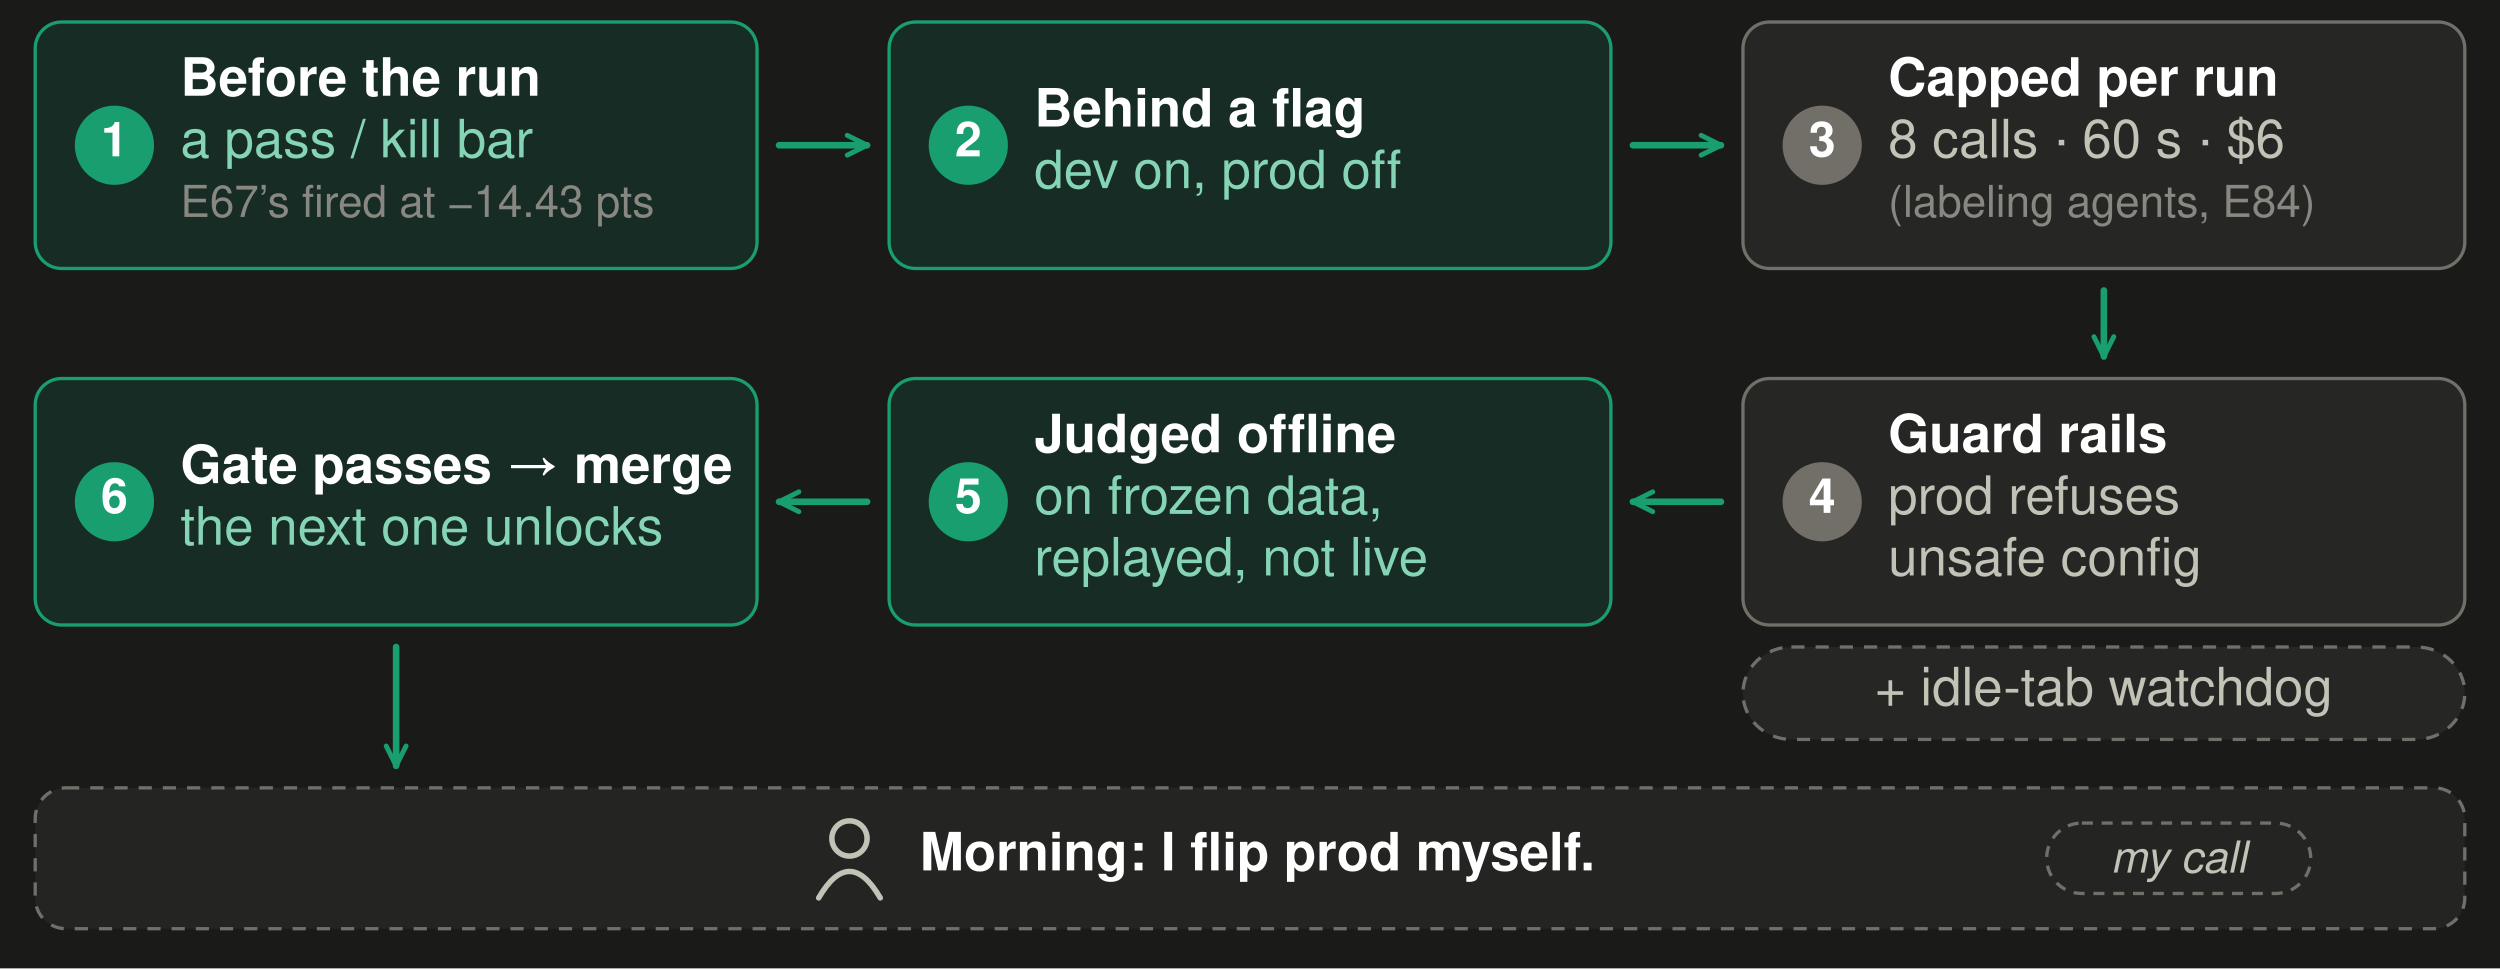
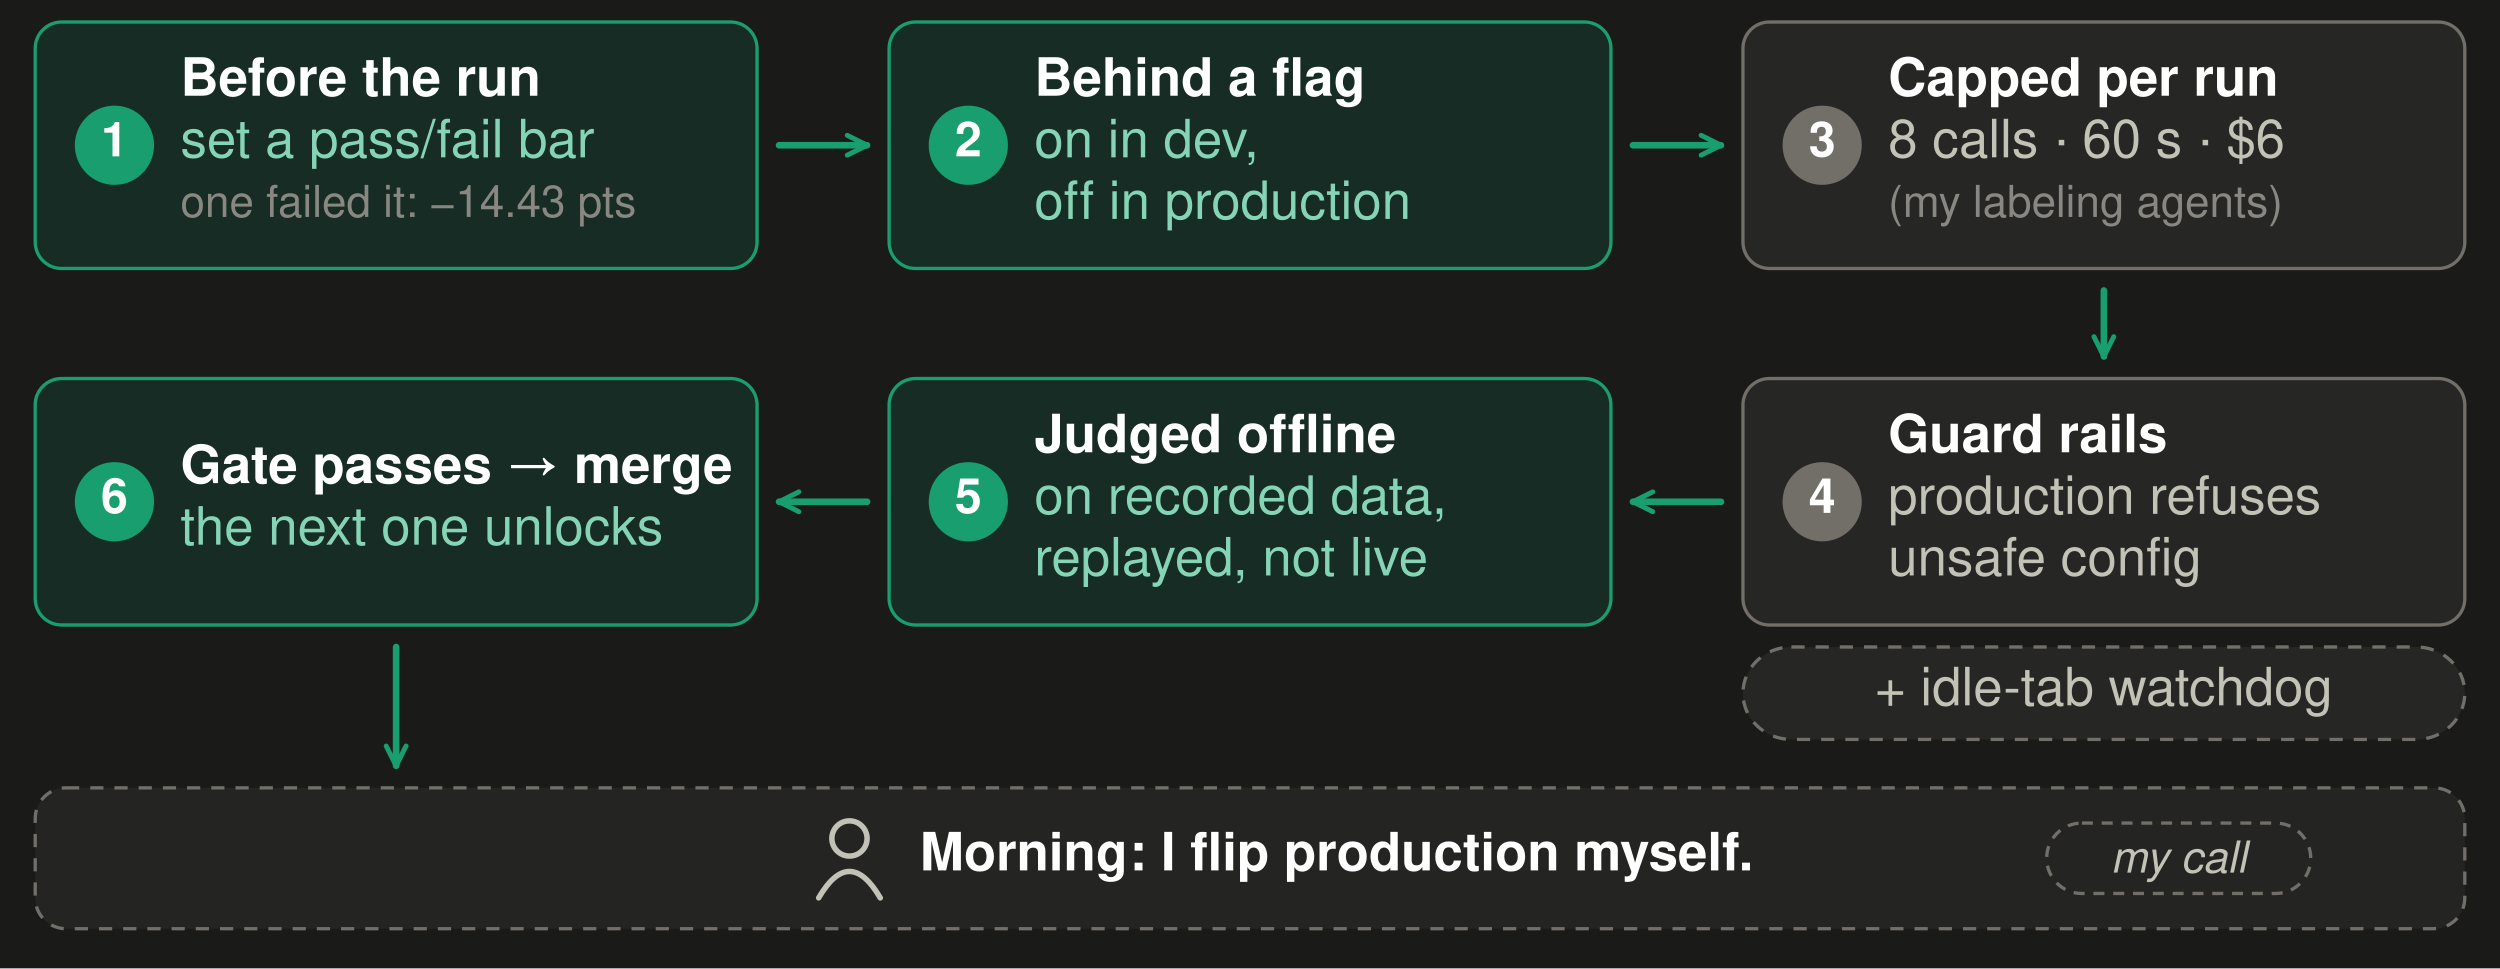
<svg xmlns="http://www.w3.org/2000/svg" viewBox="0 0 1136 440" width="1136" height="440" role="img" aria-labelledby="t d" style="font-family:system-ui, -apple-system, 'Segoe UI', Helvetica, Arial, sans-serif">
  <defs>
    <marker id="ah-green" viewBox="0 0 12 12" refX="10" refY="6" markerWidth="13.5" markerHeight="13.5" markerUnits="userSpaceOnUse" orient="auto-start-reverse">
      <path d="M2 2 L10 6 L2 10" fill="none" data-stroke-role="compute-line" stroke="#199e70" stroke-width="2" stroke-linecap="round" stroke-linejoin="round" />
    </marker>
  </defs>
  <rect x="0" y="0" width="1136" height="440" data-fill-role="canvas" fill="#1a1a19" />
  <rect x="16" y="10" width="328" height="112" rx="12" data-fill-role="compute-fill" fill="#162c24" data-stroke-role="compute-line" stroke="#199e70" stroke-width="1.5" />
  <circle cx="52" cy="66" r="18" data-fill-role="compute-line" fill="#199e70" />
  <text x="52" y="66" font-size="22" font-weight="700" text-anchor="middle" dominant-baseline="central" data-fill-role="on-focus" fill="#ffffff">1</text>
  <text x="82" y="38" font-size="24" font-weight="700" text-anchor="start" dominant-baseline="central" data-fill-role="ink" fill="#ffffff">Before the run</text>
-   <text x="82" y="66" font-size="24" text-anchor="start" dominant-baseline="central" data-fill-role="compute-ink" fill="#86d4b6">a pass / kill bar</text>
-   <text x="82" y="94" font-size="20" text-anchor="start" dominant-baseline="central" data-fill-role="muted" fill="#898781">E67’s fired at −14.43 pts</text>
+   <text x="82" y="66" font-size="24" text-anchor="start" dominant-baseline="central" data-fill-role="compute-ink" fill="#86d4b6">set a pass/fail bar</text>
+   <text x="82" y="94" font-size="20" text-anchor="start" dominant-baseline="central" data-fill-role="muted" fill="#898781">one failed it: −14.43 pts</text>
  <rect x="404" y="10" width="328" height="112" rx="12" data-fill-role="compute-fill" fill="#162c24" data-stroke-role="compute-line" stroke="#199e70" stroke-width="1.5" />
  <circle cx="440" cy="66" r="18" data-fill-role="compute-line" fill="#199e70" />
  <text x="440" y="66" font-size="22" font-weight="700" text-anchor="middle" dominant-baseline="central" data-fill-role="on-focus" fill="#ffffff">2</text>
-   <text x="470" y="52" font-size="24" font-weight="700" text-anchor="start" dominant-baseline="central" data-fill-role="ink" fill="#ffffff">Behind a flag</text>
-   <text x="470" y="80" font-size="24" text-anchor="start" dominant-baseline="central" data-fill-role="compute-ink" fill="#86d4b6">dev on, prod off</text>
+   <text x="470" y="38" font-size="24" font-weight="700" text-anchor="start" dominant-baseline="central" data-fill-role="ink" fill="#ffffff">Behind a flag</text>
+   <text x="470" y="66" font-size="24" text-anchor="start" dominant-baseline="central" data-fill-role="compute-ink" fill="#86d4b6">on in dev,</text>
+   <text x="470" y="94" font-size="24" text-anchor="start" dominant-baseline="central" data-fill-role="compute-ink" fill="#86d4b6">off in production</text>
  <rect x="792" y="10" width="328" height="112" rx="12" data-fill-role="data-fill" fill="#262624" data-stroke-role="data-line" stroke="#726f68" stroke-width="1.5" />
  <circle cx="828" cy="66" r="18" data-fill-role="data-line" fill="#726f68" />
  <text x="828" y="66" font-size="22" font-weight="700" text-anchor="middle" dominant-baseline="central" data-fill-role="on-focus" fill="#ffffff">3</text>
  <text x="858" y="38" font-size="24" font-weight="700" text-anchor="start" dominant-baseline="central" data-fill-role="ink" fill="#ffffff">Capped per run</text>
  <text x="858" y="66" font-size="24" text-anchor="start" dominant-baseline="central" data-fill-role="ink" fill="#c3c2b7">8 calls · 60 s · $6</text>
-   <text x="858" y="94" font-size="20" text-anchor="start" dominant-baseline="central" data-fill-role="muted" fill="#898781">(labeling agents, E84)</text>
+   <text x="858" y="94" font-size="20" text-anchor="start" dominant-baseline="central" data-fill-role="muted" fill="#898781">(my labeling agents)</text>
  <rect x="792" y="172" width="328" height="112" rx="12" data-fill-role="data-fill" fill="#262624" data-stroke-role="data-line" stroke="#726f68" stroke-width="1.5" />
  <circle cx="828" cy="228" r="18" data-fill-role="data-line" fill="#726f68" />
  <text x="828" y="228" font-size="22" font-weight="700" text-anchor="middle" dominant-baseline="central" data-fill-role="on-focus" fill="#ffffff">4</text>
  <text x="858" y="200" font-size="24" font-weight="700" text-anchor="start" dominant-baseline="central" data-fill-role="ink" fill="#ffffff">Guard rails</text>
-   <text x="858" y="228" font-size="24" text-anchor="start" dominant-baseline="central" data-fill-role="ink" fill="#c3c2b7">prod refuses</text>
+   <text x="858" y="228" font-size="24" text-anchor="start" dominant-baseline="central" data-fill-role="ink" fill="#c3c2b7">production refuses</text>
  <text x="858" y="256" font-size="24" text-anchor="start" dominant-baseline="central" data-fill-role="ink" fill="#c3c2b7">unsafe config</text>
  <rect x="404" y="172" width="328" height="112" rx="12" data-fill-role="compute-fill" fill="#162c24" data-stroke-role="compute-line" stroke="#199e70" stroke-width="1.5" />
  <circle cx="440" cy="228" r="18" data-fill-role="compute-line" fill="#199e70" />
  <text x="440" y="228" font-size="22" font-weight="700" text-anchor="middle" dominant-baseline="central" data-fill-role="on-focus" fill="#ffffff">5</text>
  <text x="470" y="200" font-size="24" font-weight="700" text-anchor="start" dominant-baseline="central" data-fill-role="ink" fill="#ffffff">Judged offline</text>
-   <text x="470" y="228" font-size="24" text-anchor="start" dominant-baseline="central" data-fill-role="compute-ink" fill="#86d4b6">on frozen data,</text>
+   <text x="470" y="228" font-size="24" text-anchor="start" dominant-baseline="central" data-fill-role="compute-ink" fill="#86d4b6">on recorded data,</text>
  <text x="470" y="256" font-size="24" text-anchor="start" dominant-baseline="central" data-fill-role="compute-ink" fill="#86d4b6">replayed, not live</text>
  <rect x="16" y="172" width="328" height="112" rx="12" data-fill-role="compute-fill" fill="#162c24" data-stroke-role="compute-line" stroke="#199e70" stroke-width="1.5" />
  <circle cx="52" cy="228" r="18" data-fill-role="compute-line" fill="#199e70" />
  <text x="52" y="228" font-size="22" font-weight="700" text-anchor="middle" dominant-baseline="central" data-fill-role="on-focus" fill="#ffffff">6</text>
  <text x="82" y="214" font-size="24" font-weight="700" text-anchor="start" dominant-baseline="central" data-fill-role="ink" fill="#ffffff">Gate passes → merge</text>
  <text x="82" y="242" font-size="24" text-anchor="start" dominant-baseline="central" data-fill-role="compute-ink" fill="#86d4b6">the next one unlocks</text>
  <path d="M354 66 L394 66" fill="none" data-stroke-role="compute-line" stroke="#199e70" stroke-width="3" stroke-linecap="round" marker-end="url(#ah-green)" />
  <path d="M742 66 L782 66" fill="none" data-stroke-role="compute-line" stroke="#199e70" stroke-width="3" stroke-linecap="round" marker-end="url(#ah-green)" />
  <path d="M956 132 L956 162" fill="none" data-stroke-role="compute-line" stroke="#199e70" stroke-width="3" stroke-linecap="round" marker-end="url(#ah-green)" />
  <path d="M782 228 L742 228" fill="none" data-stroke-role="compute-line" stroke="#199e70" stroke-width="3" stroke-linecap="round" marker-end="url(#ah-green)" />
  <path d="M394 228 L354 228" fill="none" data-stroke-role="compute-line" stroke="#199e70" stroke-width="3" stroke-linecap="round" marker-end="url(#ah-green)" />
  <rect x="792" y="294" width="328" height="42" rx="22" data-fill-role="data-fill" fill="#262624" data-stroke-role="data-line" stroke="#726f68" stroke-width="1.5" stroke-dasharray="6 5" />
  <text x="956" y="315" font-size="24" text-anchor="middle" dominant-baseline="central" data-fill-role="ink" fill="#c3c2b7">+ idle-tab watchdog</text>
  <path d="M180 294 L180 348" fill="none" data-stroke-role="compute-line" stroke="#199e70" stroke-width="3" stroke-linecap="round" marker-end="url(#ah-green)" />
  <rect x="16" y="358" width="1104" height="64" rx="14" data-fill-role="surface" fill="#242422" data-stroke-role="data-line" stroke="#726f68" stroke-width="1.5" stroke-dasharray="6 5" />
  <circle cx="386" cy="381" r="8" fill="none" data-stroke-role="ink" stroke="#c3c2b7" stroke-width="2.5" />
  <path d="M372 408 Q386 384 400 408" fill="none" data-stroke-role="ink" stroke="#c3c2b7" stroke-width="2.5" stroke-linecap="round" />
-   <text x="418" y="390" font-size="24" font-weight="700" text-anchor="start" dominant-baseline="central" data-fill-role="ink" fill="#ffffff">Morning: I flip prod myself.</text>
+   <text x="418" y="390" font-size="24" font-weight="700" text-anchor="start" dominant-baseline="central" data-fill-role="ink" fill="#ffffff">Morning: I flip production myself.</text>
  <rect x="930" y="374" width="120" height="32" rx="16" data-fill-role="surface" fill="#242422" data-stroke-role="data-line" stroke="#726f68" stroke-width="1.5" stroke-dasharray="5 4" />
  <text x="990" y="390" font-size="20" font-style="italic" text-anchor="middle" dominant-baseline="central" data-fill-role="ink" fill="#c3c2b7">my call</text>
</svg>
